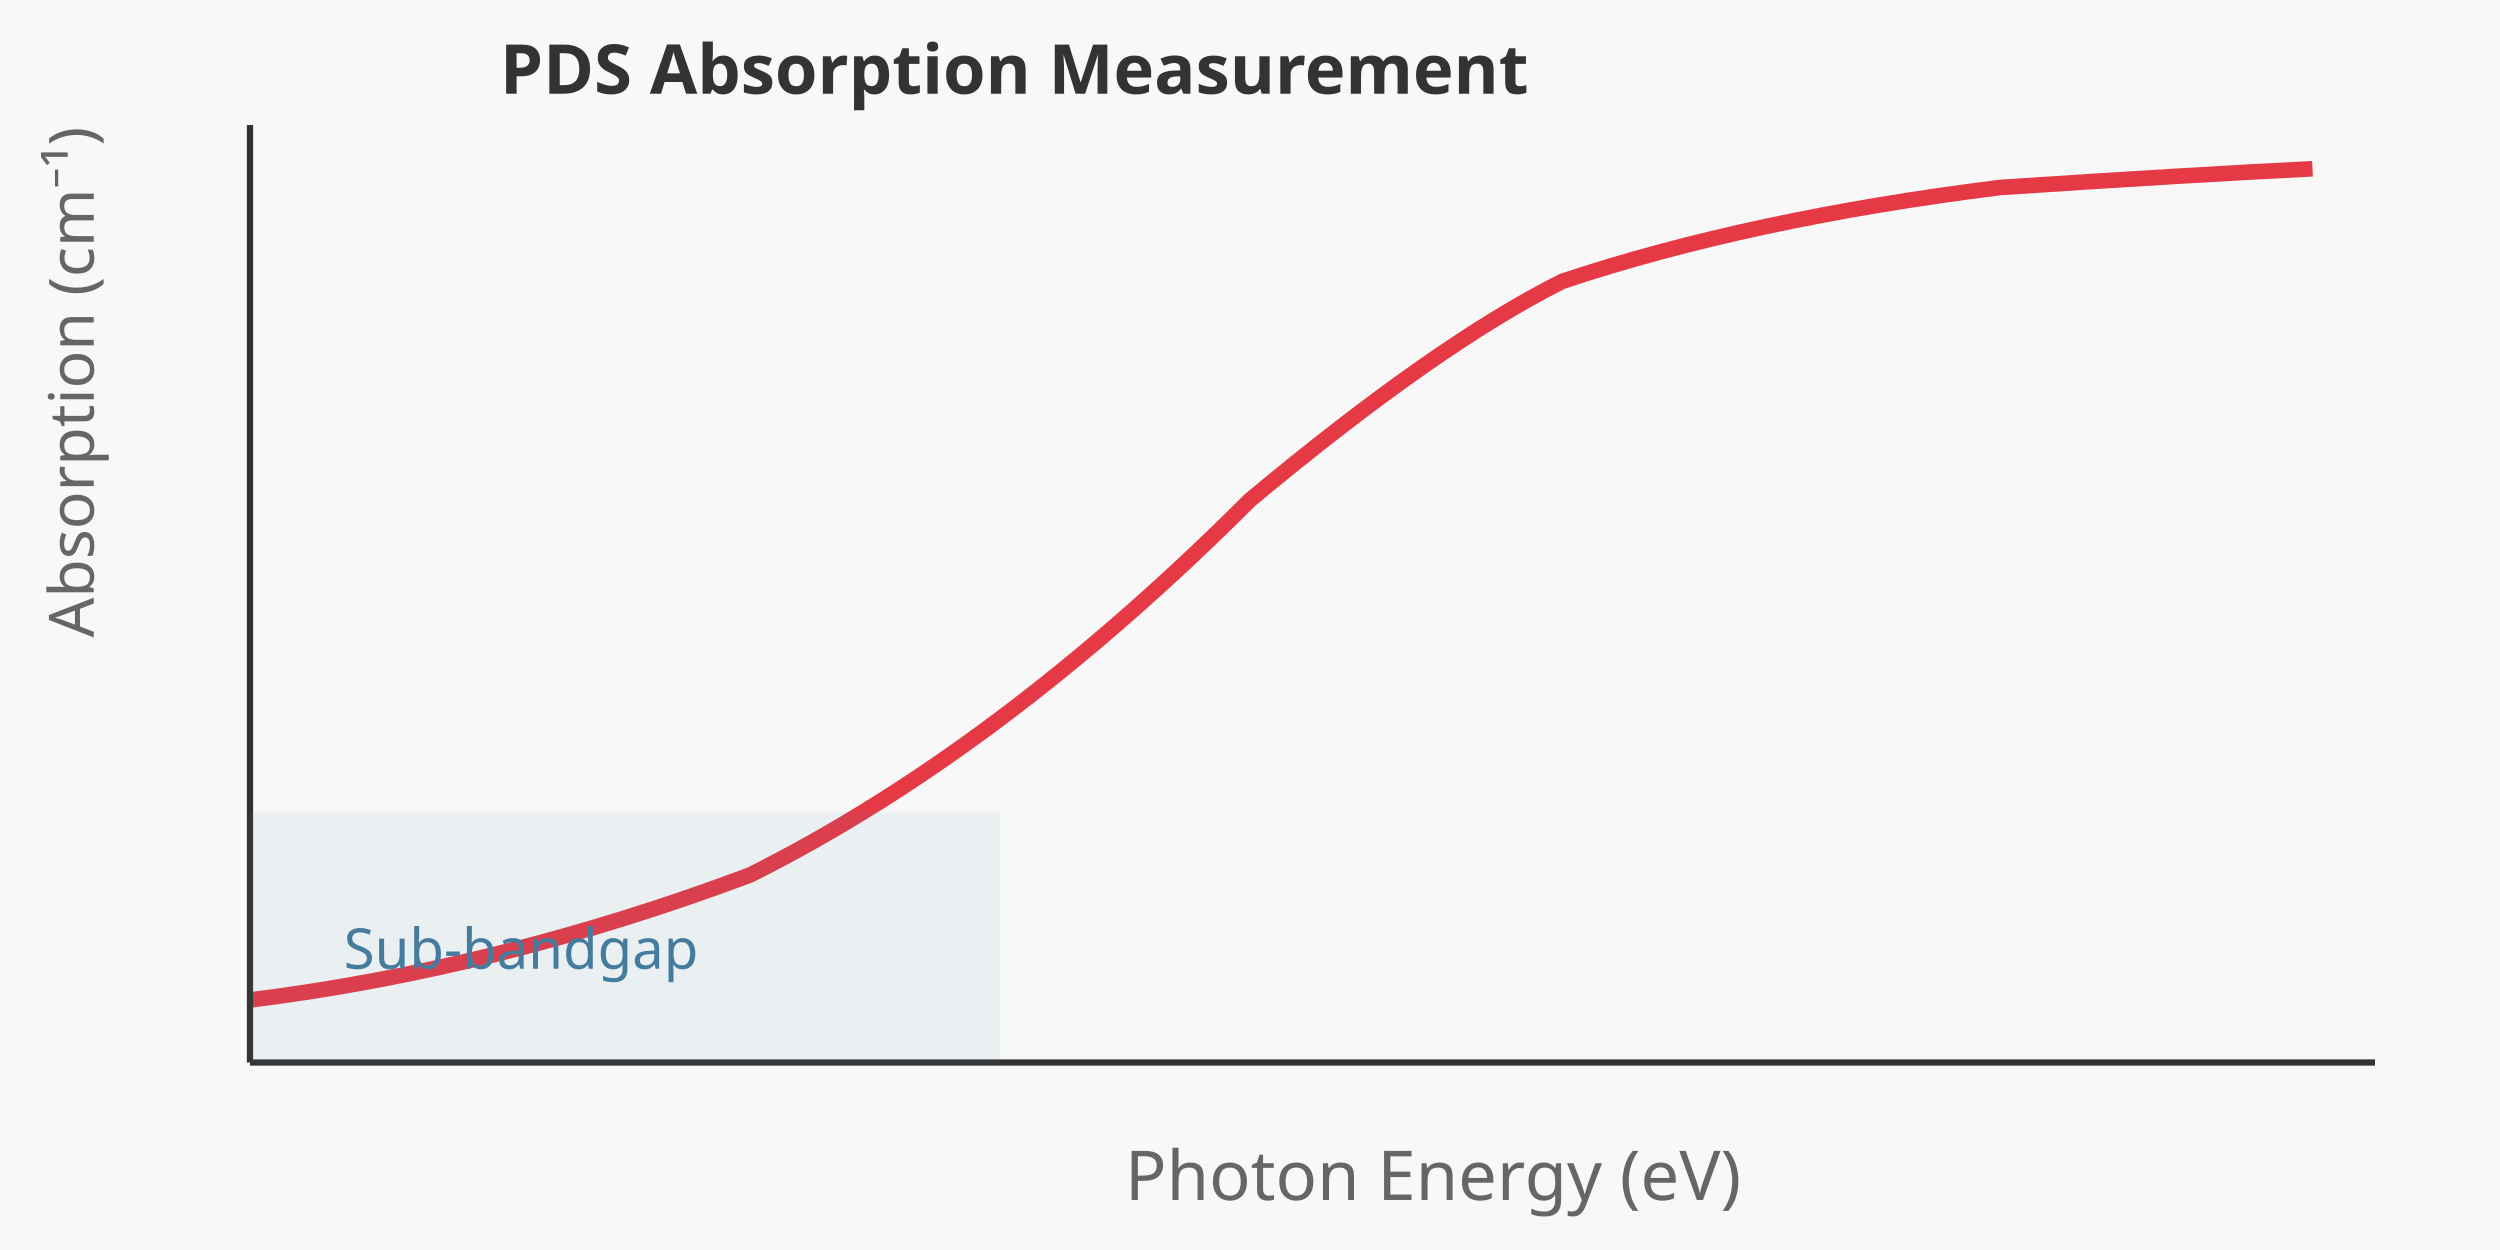
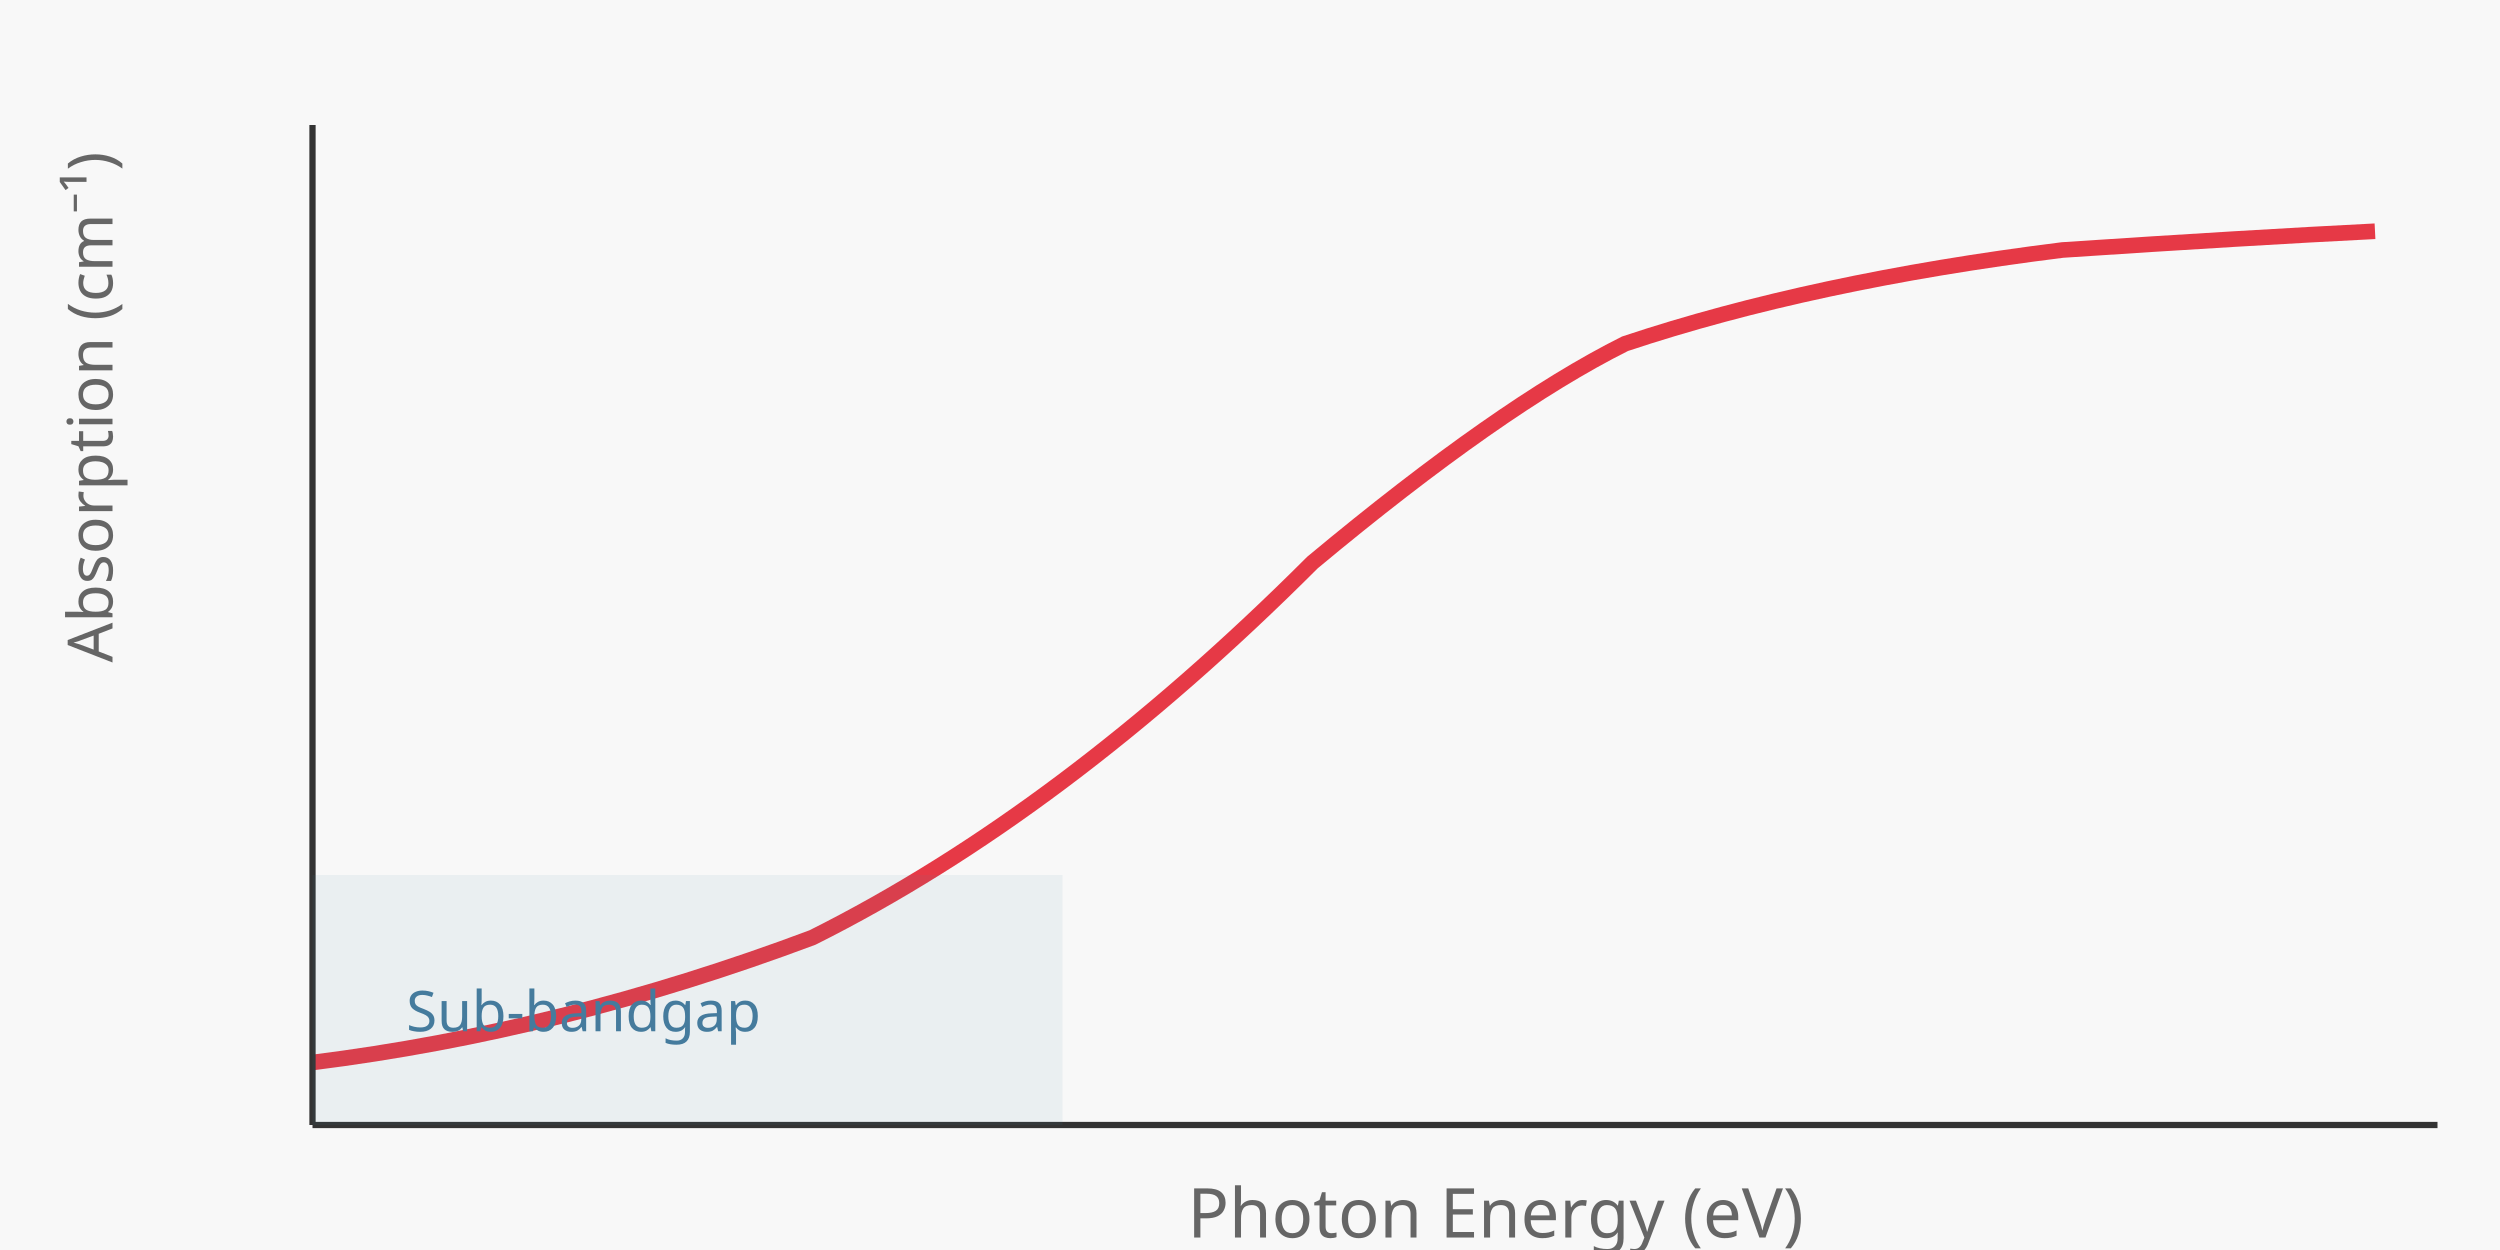
<svg xmlns="http://www.w3.org/2000/svg" viewBox="0 0 400 200" fill="none">
  <rect width="400" height="200" fill="#f8f8f8" />
-   <path d="M40 160 Q80 155 120 140 Q160 120 200 80 Q230 55 250 45 Q280 35 320 30 Q350 28 370 27" stroke="#e63946" stroke-width="2.5" fill="none" />
-   <line x1="40" y1="170" x2="380" y2="170" stroke="#333" stroke-width="1" />
-   <line x1="40" y1="170" x2="40" y2="20" stroke="#333" stroke-width="1" />
-   <text x="180" y="192" font-family="system-ui" font-size="11" fill="#666">Photon Energy (eV)</text>
-   <text x="8" y="95" font-family="system-ui" font-size="10" fill="#666" transform="rotate(-90, 15, 95)">Absorption (cm⁻¹)</text>
-   <rect x="40" y="130" width="120" height="40" fill="#457b9d" opacity="0.08" />
-   <text x="55" y="155" font-family="system-ui" font-size="9" fill="#457b9d">Sub-bandgap</text>
-   <text x="80" y="15" font-family="system-ui" font-size="11" fill="#333" font-weight="600">PDS Absorption Measurement</text>
+   <path d="M50 170 Q90 165 130 150 Q170 130 210 90 Q240 65 260 55 Q290 45 330 40 Q360 38 380 37" stroke="#e63946" stroke-width="2.5" fill="none" />
+   <line x1="50" y1="180" x2="390" y2="180" stroke="#333" stroke-width="1" />
+   <line x1="50" y1="180" x2="50" y2="20" stroke="#333" stroke-width="1" />
+   <text x="190" y="198" font-family="system-ui" font-size="11" fill="#666">Photon Energy (eV)</text>
+   <text x="12" y="100" font-family="system-ui" font-size="10" fill="#666" transform="rotate(-90, 18, 100)">Absorption (cm⁻¹)</text>
+   <rect x="50" y="140" width="120" height="40" fill="#457b9d" opacity="0.08" />
+   <text x="65" y="165" font-family="system-ui" font-size="9" fill="#457b9d">Sub-bandgap</text>
</svg>
